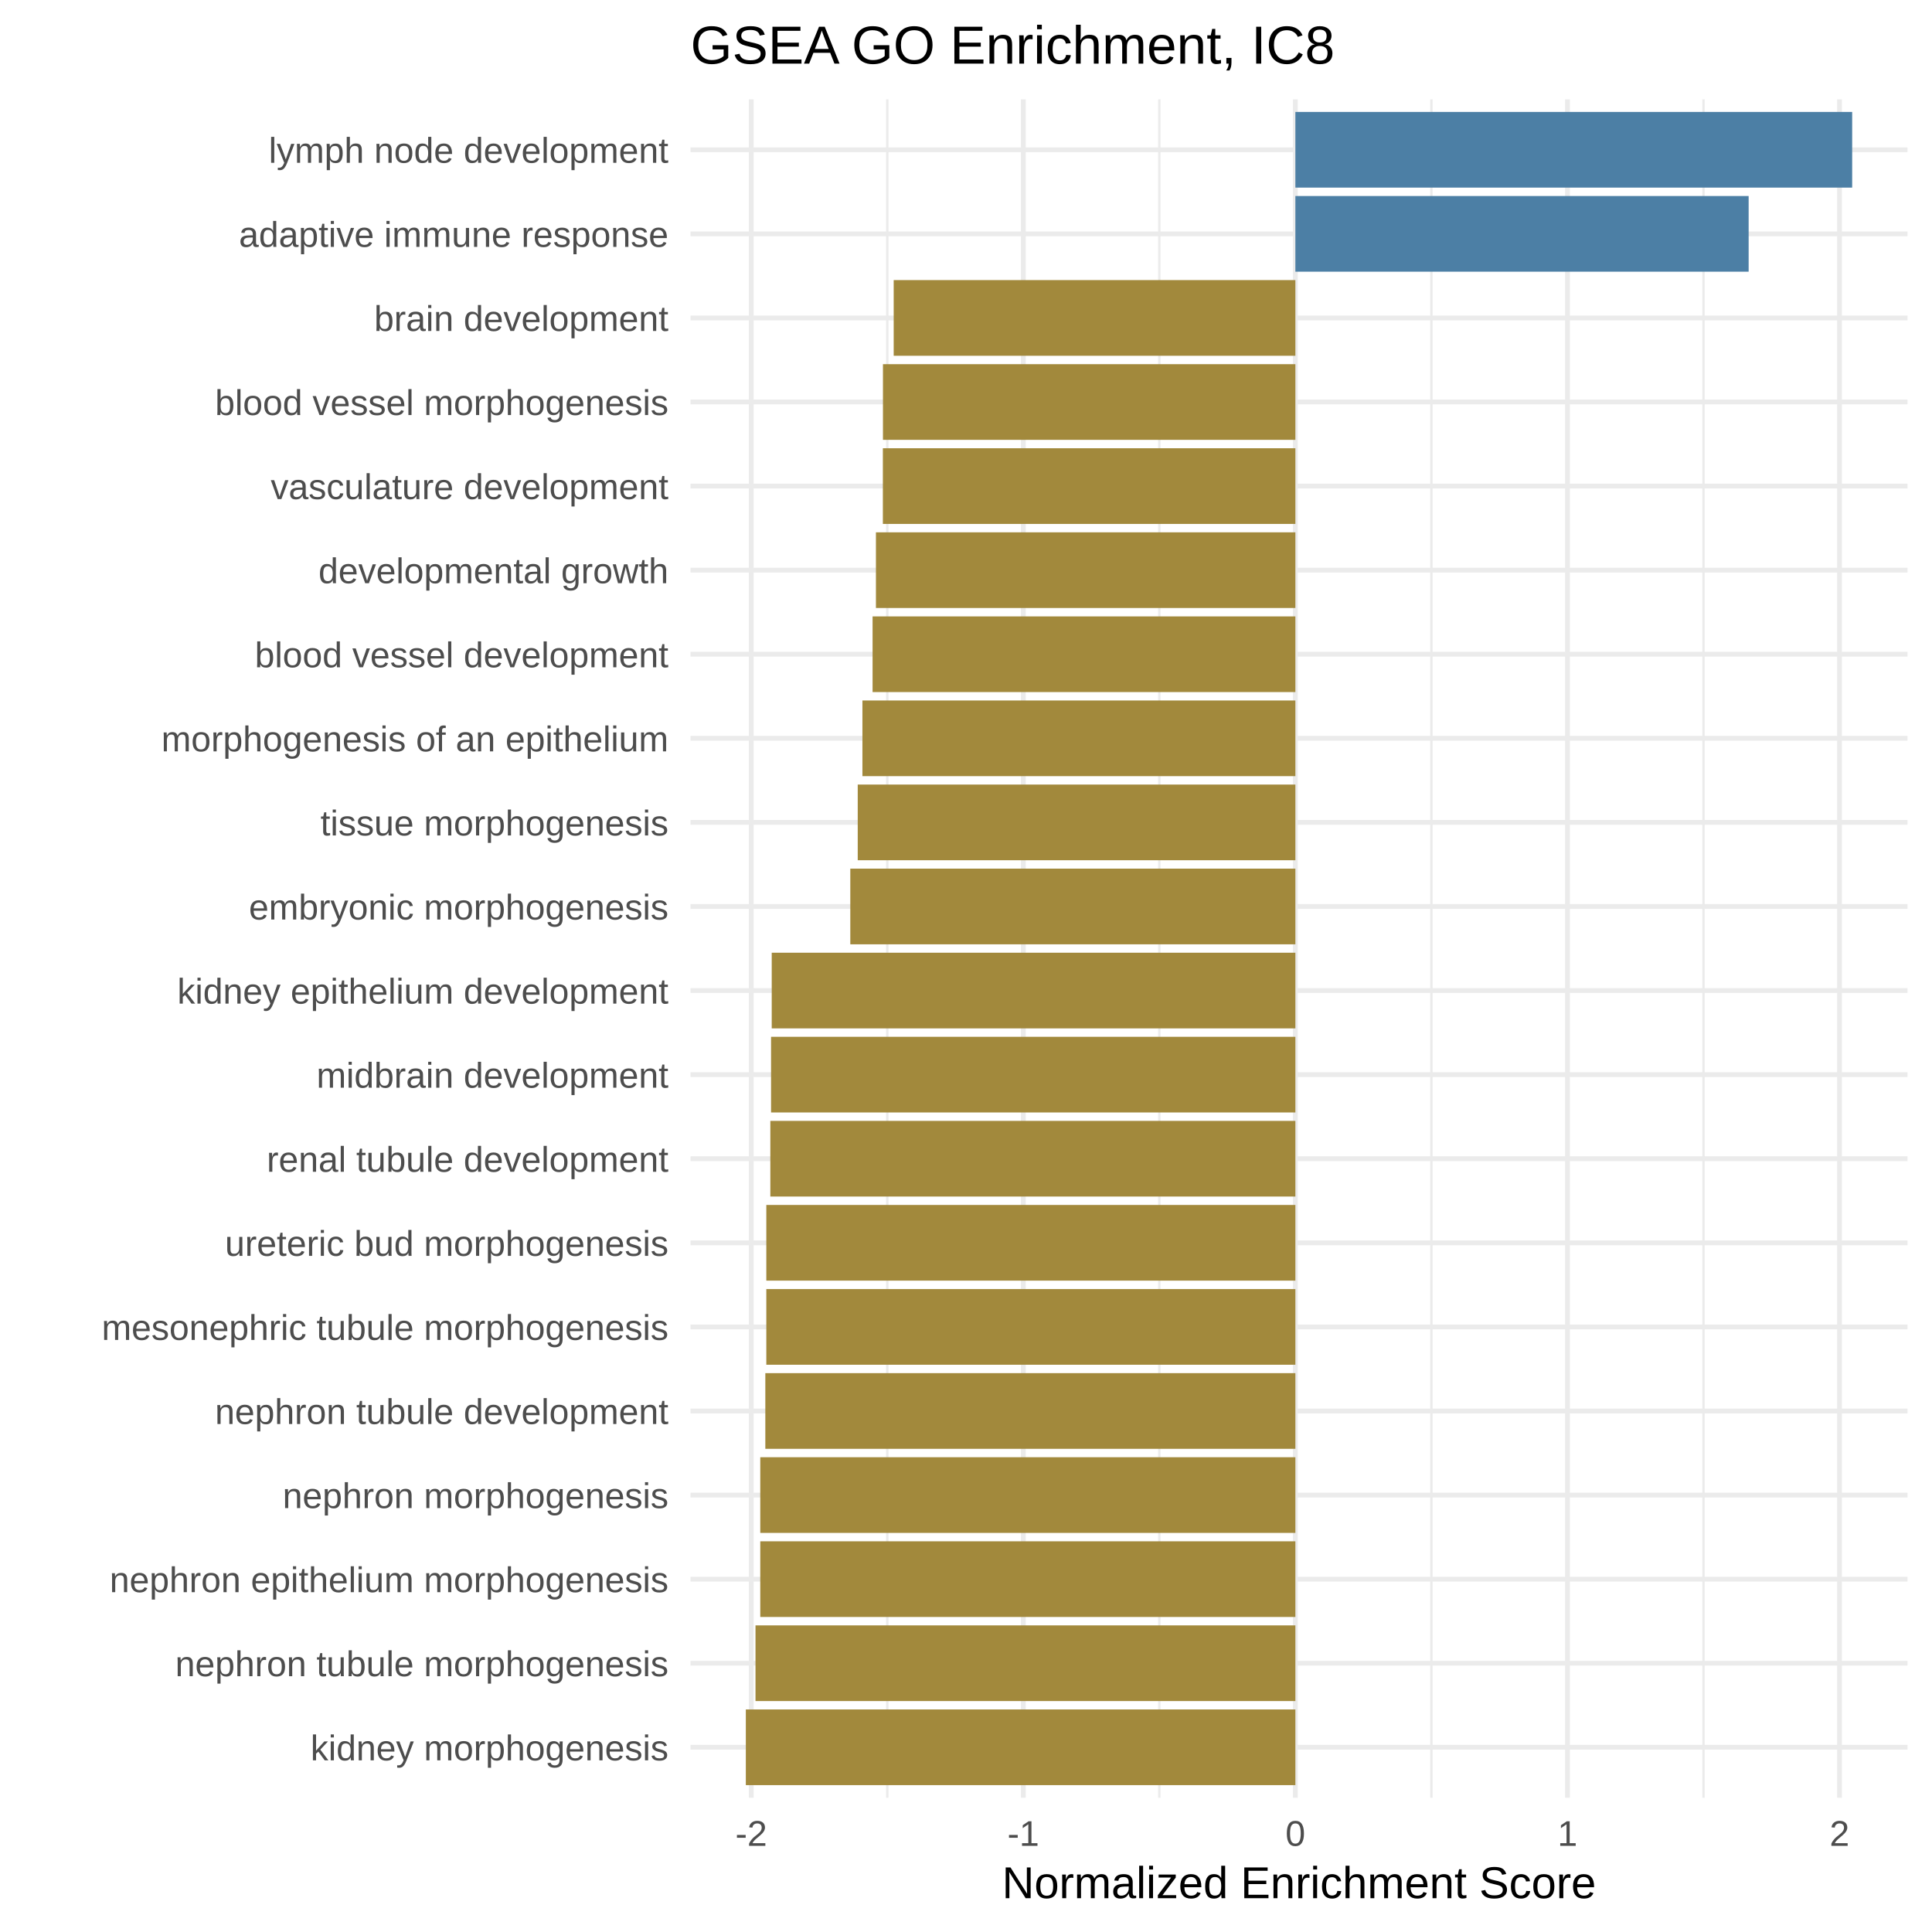
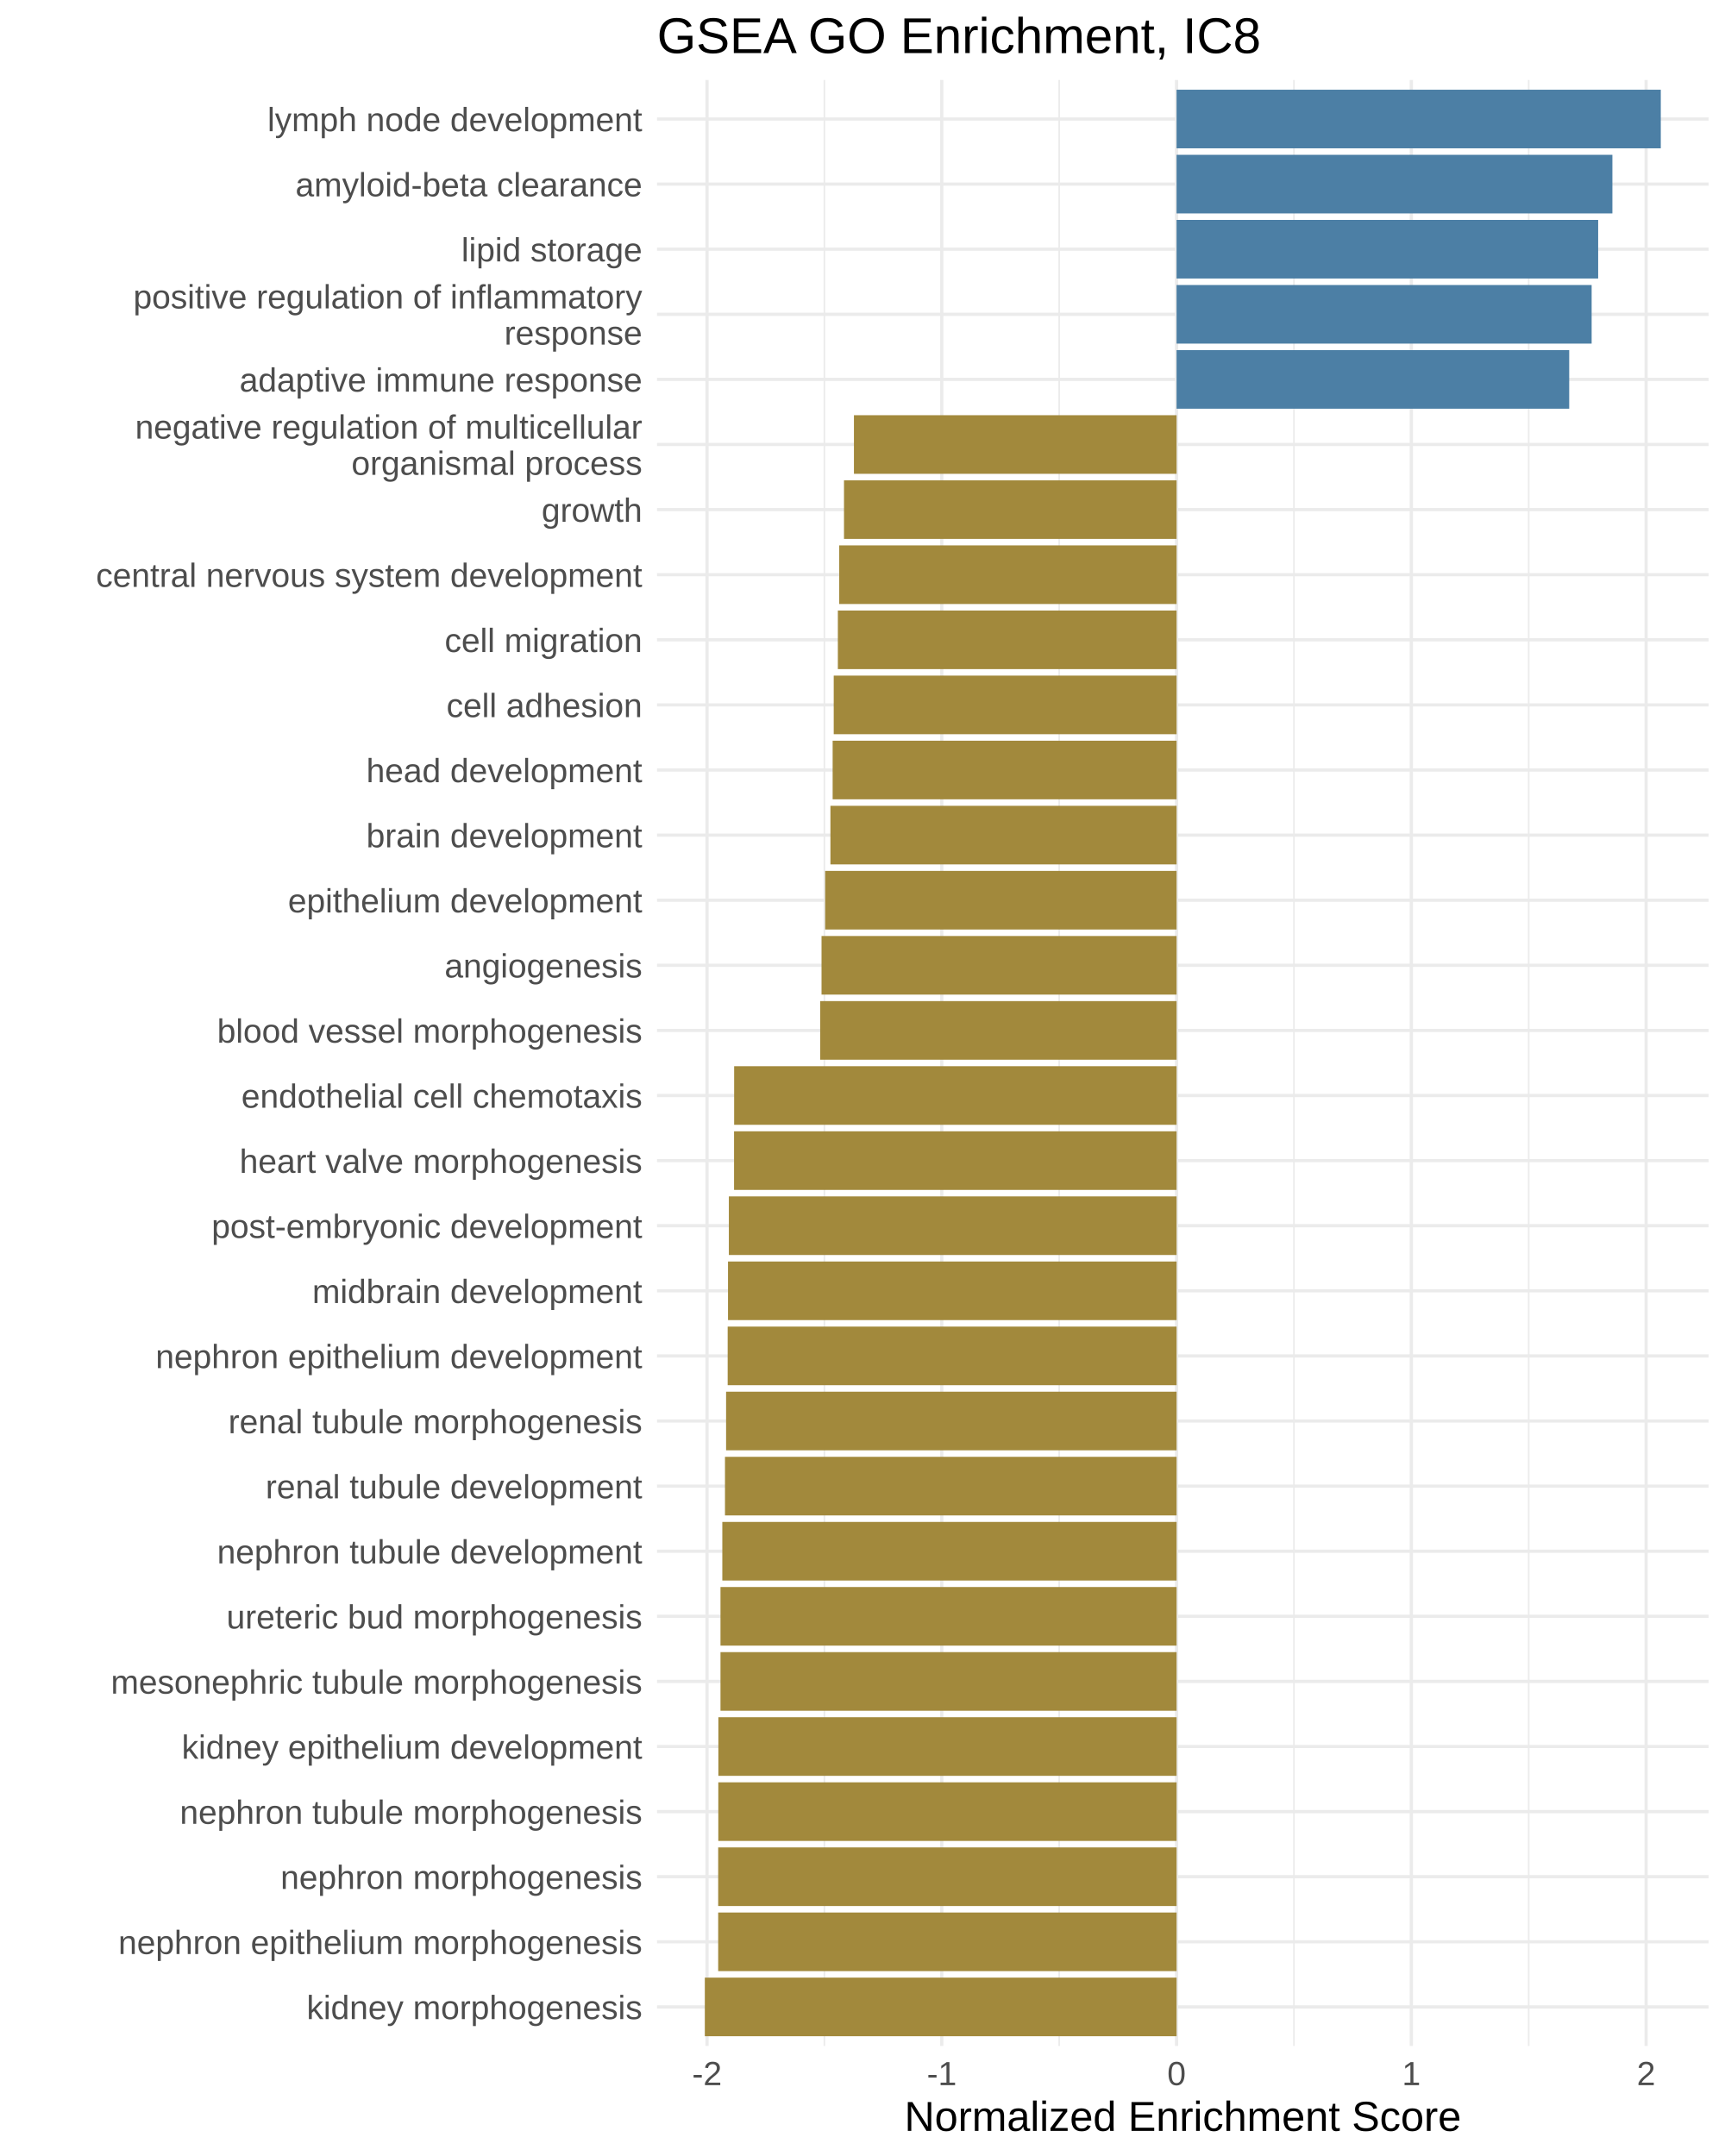
- <svg xmlns="http://www.w3.org/2000/svg" class="svglite" width="432.00pt" height="432.00pt" viewBox="0 0 432.00 432.00">
+ <svg xmlns="http://www.w3.org/2000/svg" class="svglite" width="576.00pt" height="720.00pt" viewBox="0 0 576.00 720.00">
  <defs>
    <style type="text/css">
    .svglite line, .svglite polyline, .svglite polygon, .svglite path, .svglite rect, .svglite circle {
      fill: none;
      stroke: #000000;
      stroke-linecap: round;
      stroke-linejoin: round;
      stroke-miterlimit: 10.00;
    }
    .svglite text {
      white-space: pre;
    }
  </style>
  </defs>
  <rect width="100%" height="100%" style="stroke: none; fill: none;" />
  <defs>
-     <clipPath id="cpMC4wMHw0MzIuMDB8MC4wMHw0MzIuMDA=">
-       <rect x="0.00" y="0.00" width="432.00" height="432.00" />
+     <clipPath id="cpMC4wMHw1NzYuMDB8MC4wMHw3MjAuMDA=">
+       <rect x="0.00" y="0.00" width="576.00" height="720.00" />
    </clipPath>
  </defs>
-   <g clip-path="url(#cpMC4wMHw0MzIuMDB8MC4wMHw0MzIuMDA=)">
+   <g clip-path="url(#cpMC4wMHw1NzYuMDB8MC4wMHw3MjAuMDA=)">
</g>
  <defs>
-     <clipPath id="cpMTU0LjQwfDQyNi41MnwyMi4yMXw0MDEuOTg=">
-       <rect x="154.40" y="22.21" width="272.12" height="379.77" />
+     <clipPath id="cpMjE5LjM5fDU3MC41MnwyNi43MHw2ODMuMjU=">
+       <rect x="219.39" y="26.70" width="351.13" height="656.56" />
    </clipPath>
  </defs>
-   <g clip-path="url(#cpMTU0LjQwfDQyNi41MnwyMi4yMXw0MDEuOTg=)">
-     <polyline points="198.40,401.98 198.40,22.21 " style="stroke-width: 0.53; stroke: #EBEBEB; stroke-linecap: butt;" />
-     <polyline points="259.23,401.98 259.23,22.21 " style="stroke-width: 0.53; stroke: #EBEBEB; stroke-linecap: butt;" />
-     <polyline points="320.07,401.98 320.07,22.21 " style="stroke-width: 0.53; stroke: #EBEBEB; stroke-linecap: butt;" />
-     <polyline points="380.91,401.98 380.91,22.21 " style="stroke-width: 0.53; stroke: #EBEBEB; stroke-linecap: butt;" />
-     <polyline points="154.40,390.70 426.52,390.70 " style="stroke-width: 1.07; stroke: #EBEBEB; stroke-linecap: butt;" />
-     <polyline points="154.40,371.90 426.52,371.90 " style="stroke-width: 1.07; stroke: #EBEBEB; stroke-linecap: butt;" />
-     <polyline points="154.40,353.10 426.52,353.10 " style="stroke-width: 1.07; stroke: #EBEBEB; stroke-linecap: butt;" />
-     <polyline points="154.40,334.30 426.52,334.30 " style="stroke-width: 1.07; stroke: #EBEBEB; stroke-linecap: butt;" />
-     <polyline points="154.40,315.50 426.52,315.50 " style="stroke-width: 1.07; stroke: #EBEBEB; stroke-linecap: butt;" />
-     <polyline points="154.40,296.70 426.52,296.70 " style="stroke-width: 1.07; stroke: #EBEBEB; stroke-linecap: butt;" />
-     <polyline points="154.40,277.90 426.52,277.90 " style="stroke-width: 1.07; stroke: #EBEBEB; stroke-linecap: butt;" />
-     <polyline points="154.40,259.09 426.52,259.09 " style="stroke-width: 1.07; stroke: #EBEBEB; stroke-linecap: butt;" />
-     <polyline points="154.40,240.29 426.52,240.29 " style="stroke-width: 1.07; stroke: #EBEBEB; stroke-linecap: butt;" />
-     <polyline points="154.40,221.49 426.52,221.49 " style="stroke-width: 1.07; stroke: #EBEBEB; stroke-linecap: butt;" />
-     <polyline points="154.40,202.69 426.52,202.69 " style="stroke-width: 1.07; stroke: #EBEBEB; stroke-linecap: butt;" />
-     <polyline points="154.40,183.89 426.52,183.89 " style="stroke-width: 1.07; stroke: #EBEBEB; stroke-linecap: butt;" />
-     <polyline points="154.40,165.09 426.52,165.09 " style="stroke-width: 1.07; stroke: #EBEBEB; stroke-linecap: butt;" />
-     <polyline points="154.40,146.29 426.52,146.29 " style="stroke-width: 1.07; stroke: #EBEBEB; stroke-linecap: butt;" />
-     <polyline points="154.40,127.49 426.52,127.49 " style="stroke-width: 1.07; stroke: #EBEBEB; stroke-linecap: butt;" />
-     <polyline points="154.40,108.69 426.52,108.69 " style="stroke-width: 1.07; stroke: #EBEBEB; stroke-linecap: butt;" />
-     <polyline points="154.40,89.89 426.52,89.89 " style="stroke-width: 1.07; stroke: #EBEBEB; stroke-linecap: butt;" />
-     <polyline points="154.40,71.09 426.52,71.09 " style="stroke-width: 1.07; stroke: #EBEBEB; stroke-linecap: butt;" />
-     <polyline points="154.40,52.29 426.52,52.29 " style="stroke-width: 1.07; stroke: #EBEBEB; stroke-linecap: butt;" />
-     <polyline points="154.40,33.49 426.52,33.49 " style="stroke-width: 1.07; stroke: #EBEBEB; stroke-linecap: butt;" />
-     <polyline points="167.98,401.98 167.98,22.21 " style="stroke-width: 1.07; stroke: #EBEBEB; stroke-linecap: butt;" />
-     <polyline points="228.81,401.98 228.81,22.21 " style="stroke-width: 1.07; stroke: #EBEBEB; stroke-linecap: butt;" />
-     <polyline points="289.65,401.98 289.65,22.21 " style="stroke-width: 1.07; stroke: #EBEBEB; stroke-linecap: butt;" />
-     <polyline points="350.49,401.98 350.49,22.21 " style="stroke-width: 1.07; stroke: #EBEBEB; stroke-linecap: butt;" />
-     <polyline points="411.32,401.98 411.32,22.21 " style="stroke-width: 1.07; stroke: #EBEBEB; stroke-linecap: butt;" />
-     <rect x="289.65" y="25.03" width="124.50" height="16.92" style="stroke-width: 1.07; stroke: none; stroke-linecap: butt; stroke-linejoin: miter; fill: #4C7FA5;" />
-     <rect x="289.65" y="43.83" width="101.35" height="16.92" style="stroke-width: 1.07; stroke: none; stroke-linecap: butt; stroke-linejoin: miter; fill: #4C7FA5;" />
-     <rect x="199.83" y="62.63" width="89.82" height="16.92" style="stroke-width: 1.07; stroke: none; stroke-linecap: butt; stroke-linejoin: miter; fill: #A2893C;" />
-     <rect x="197.43" y="81.43" width="92.22" height="16.92" style="stroke-width: 1.07; stroke: none; stroke-linecap: butt; stroke-linejoin: miter; fill: #A2893C;" />
-     <rect x="197.41" y="100.23" width="92.24" height="16.92" style="stroke-width: 1.07; stroke: none; stroke-linecap: butt; stroke-linejoin: miter; fill: #A2893C;" />
-     <rect x="195.86" y="119.03" width="93.79" height="16.92" style="stroke-width: 1.07; stroke: none; stroke-linecap: butt; stroke-linejoin: miter; fill: #A2893C;" />
-     <rect x="195.11" y="137.83" width="94.54" height="16.92" style="stroke-width: 1.07; stroke: none; stroke-linecap: butt; stroke-linejoin: miter; fill: #A2893C;" />
-     <rect x="192.84" y="156.63" width="96.81" height="16.92" style="stroke-width: 1.07; stroke: none; stroke-linecap: butt; stroke-linejoin: miter; fill: #A2893C;" />
-     <rect x="191.79" y="175.43" width="97.86" height="16.92" style="stroke-width: 1.07; stroke: none; stroke-linecap: butt; stroke-linejoin: miter; fill: #A2893C;" />
-     <rect x="190.13" y="194.23" width="99.52" height="16.92" style="stroke-width: 1.07; stroke: none; stroke-linecap: butt; stroke-linejoin: miter; fill: #A2893C;" />
-     <rect x="166.77" y="382.24" width="122.88" height="16.92" style="stroke-width: 1.07; stroke: none; stroke-linecap: butt; stroke-linejoin: miter; fill: #A2893C;" />
-     <rect x="168.93" y="363.44" width="120.72" height="16.92" style="stroke-width: 1.07; stroke: none; stroke-linecap: butt; stroke-linejoin: miter; fill: #A2893C;" />
-     <rect x="170.00" y="325.84" width="119.65" height="16.92" style="stroke-width: 1.07; stroke: none; stroke-linecap: butt; stroke-linejoin: miter; fill: #A2893C;" />
-     <rect x="170.00" y="344.64" width="119.65" height="16.92" style="stroke-width: 1.07; stroke: none; stroke-linecap: butt; stroke-linejoin: miter; fill: #A2893C;" />
-     <rect x="171.13" y="307.04" width="118.52" height="16.92" style="stroke-width: 1.07; stroke: none; stroke-linecap: butt; stroke-linejoin: miter; fill: #A2893C;" />
-     <rect x="171.35" y="269.43" width="118.30" height="16.92" style="stroke-width: 1.07; stroke: none; stroke-linecap: butt; stroke-linejoin: miter; fill: #A2893C;" />
-     <rect x="171.35" y="288.24" width="118.30" height="16.92" style="stroke-width: 1.07; stroke: none; stroke-linecap: butt; stroke-linejoin: miter; fill: #A2893C;" />
-     <rect x="172.25" y="250.63" width="117.40" height="16.92" style="stroke-width: 1.07; stroke: none; stroke-linecap: butt; stroke-linejoin: miter; fill: #A2893C;" />
-     <rect x="172.41" y="231.83" width="117.24" height="16.92" style="stroke-width: 1.07; stroke: none; stroke-linecap: butt; stroke-linejoin: miter; fill: #A2893C;" />
-     <rect x="172.56" y="213.03" width="117.09" height="16.92" style="stroke-width: 1.07; stroke: none; stroke-linecap: butt; stroke-linejoin: miter; fill: #A2893C;" />
+   <g clip-path="url(#cpMjE5LjM5fDU3MC41MnwyNi43MHw2ODMuMjU=)">
+     <polyline points="275.28,683.25 275.28,26.70 " style="stroke-width: 0.53; stroke: #EBEBEB; stroke-linecap: butt;" />
+     <polyline points="353.67,683.25 353.67,26.70 " style="stroke-width: 0.53; stroke: #EBEBEB; stroke-linecap: butt;" />
+     <polyline points="432.07,683.25 432.07,26.70 " style="stroke-width: 0.53; stroke: #EBEBEB; stroke-linecap: butt;" />
+     <polyline points="510.46,683.25 510.46,26.70 " style="stroke-width: 0.53; stroke: #EBEBEB; stroke-linecap: butt;" />
+     <polyline points="219.39,670.21 570.52,670.21 " style="stroke-width: 1.07; stroke: #EBEBEB; stroke-linecap: butt;" />
+     <polyline points="219.39,648.47 570.52,648.47 " style="stroke-width: 1.07; stroke: #EBEBEB; stroke-linecap: butt;" />
+     <polyline points="219.39,626.73 570.52,626.73 " style="stroke-width: 1.07; stroke: #EBEBEB; stroke-linecap: butt;" />
+     <polyline points="219.39,604.99 570.52,604.99 " style="stroke-width: 1.07; stroke: #EBEBEB; stroke-linecap: butt;" />
+     <polyline points="219.39,583.25 570.52,583.25 " style="stroke-width: 1.07; stroke: #EBEBEB; stroke-linecap: butt;" />
+     <polyline points="219.39,561.51 570.52,561.51 " style="stroke-width: 1.07; stroke: #EBEBEB; stroke-linecap: butt;" />
+     <polyline points="219.39,539.77 570.52,539.77 " style="stroke-width: 1.07; stroke: #EBEBEB; stroke-linecap: butt;" />
+     <polyline points="219.39,518.03 570.52,518.03 " style="stroke-width: 1.07; stroke: #EBEBEB; stroke-linecap: butt;" />
+     <polyline points="219.39,496.29 570.52,496.29 " style="stroke-width: 1.07; stroke: #EBEBEB; stroke-linecap: butt;" />
+     <polyline points="219.39,474.55 570.52,474.55 " style="stroke-width: 1.07; stroke: #EBEBEB; stroke-linecap: butt;" />
+     <polyline points="219.39,452.81 570.52,452.81 " style="stroke-width: 1.07; stroke: #EBEBEB; stroke-linecap: butt;" />
+     <polyline points="219.39,431.07 570.52,431.07 " style="stroke-width: 1.07; stroke: #EBEBEB; stroke-linecap: butt;" />
+     <polyline points="219.39,409.33 570.52,409.33 " style="stroke-width: 1.07; stroke: #EBEBEB; stroke-linecap: butt;" />
+     <polyline points="219.39,387.59 570.52,387.59 " style="stroke-width: 1.07; stroke: #EBEBEB; stroke-linecap: butt;" />
+     <polyline points="219.39,365.85 570.52,365.85 " style="stroke-width: 1.07; stroke: #EBEBEB; stroke-linecap: butt;" />
+     <polyline points="219.39,344.11 570.52,344.11 " style="stroke-width: 1.07; stroke: #EBEBEB; stroke-linecap: butt;" />
+     <polyline points="219.39,322.37 570.52,322.37 " style="stroke-width: 1.07; stroke: #EBEBEB; stroke-linecap: butt;" />
+     <polyline points="219.39,300.63 570.52,300.63 " style="stroke-width: 1.07; stroke: #EBEBEB; stroke-linecap: butt;" />
+     <polyline points="219.39,278.89 570.52,278.89 " style="stroke-width: 1.07; stroke: #EBEBEB; stroke-linecap: butt;" />
+     <polyline points="219.39,257.15 570.52,257.15 " style="stroke-width: 1.07; stroke: #EBEBEB; stroke-linecap: butt;" />
+     <polyline points="219.39,235.40 570.52,235.40 " style="stroke-width: 1.07; stroke: #EBEBEB; stroke-linecap: butt;" />
+     <polyline points="219.39,213.66 570.52,213.66 " style="stroke-width: 1.07; stroke: #EBEBEB; stroke-linecap: butt;" />
+     <polyline points="219.39,191.92 570.52,191.92 " style="stroke-width: 1.07; stroke: #EBEBEB; stroke-linecap: butt;" />
+     <polyline points="219.39,170.18 570.52,170.18 " style="stroke-width: 1.07; stroke: #EBEBEB; stroke-linecap: butt;" />
+     <polyline points="219.39,148.44 570.52,148.44 " style="stroke-width: 1.07; stroke: #EBEBEB; stroke-linecap: butt;" />
+     <polyline points="219.39,126.70 570.52,126.70 " style="stroke-width: 1.07; stroke: #EBEBEB; stroke-linecap: butt;" />
+     <polyline points="219.39,104.96 570.52,104.96 " style="stroke-width: 1.07; stroke: #EBEBEB; stroke-linecap: butt;" />
+     <polyline points="219.39,83.22 570.52,83.22 " style="stroke-width: 1.07; stroke: #EBEBEB; stroke-linecap: butt;" />
+     <polyline points="219.39,61.48 570.52,61.48 " style="stroke-width: 1.07; stroke: #EBEBEB; stroke-linecap: butt;" />
+     <polyline points="219.39,39.74 570.52,39.74 " style="stroke-width: 1.07; stroke: #EBEBEB; stroke-linecap: butt;" />
+     <polyline points="236.08,683.25 236.08,26.70 " style="stroke-width: 1.07; stroke: #EBEBEB; stroke-linecap: butt;" />
+     <polyline points="314.47,683.25 314.47,26.70 " style="stroke-width: 1.07; stroke: #EBEBEB; stroke-linecap: butt;" />
+     <polyline points="392.87,683.25 392.87,26.70 " style="stroke-width: 1.07; stroke: #EBEBEB; stroke-linecap: butt;" />
+     <polyline points="471.26,683.25 471.26,26.70 " style="stroke-width: 1.07; stroke: #EBEBEB; stroke-linecap: butt;" />
+     <polyline points="549.66,683.25 549.66,26.70 " style="stroke-width: 1.07; stroke: #EBEBEB; stroke-linecap: butt;" />
+     <rect x="392.87" y="29.96" width="161.69" height="19.57" style="stroke-width: 1.07; stroke: none; stroke-linecap: butt; stroke-linejoin: miter; fill: #4C7FA5;" />
+     <rect x="392.87" y="51.70" width="145.53" height="19.57" style="stroke-width: 1.07; stroke: none; stroke-linecap: butt; stroke-linejoin: miter; fill: #4C7FA5;" />
+     <rect x="392.87" y="73.44" width="140.78" height="19.57" style="stroke-width: 1.07; stroke: none; stroke-linecap: butt; stroke-linejoin: miter; fill: #4C7FA5;" />
+     <rect x="392.87" y="95.18" width="138.60" height="19.57" style="stroke-width: 1.07; stroke: none; stroke-linecap: butt; stroke-linejoin: miter; fill: #4C7FA5;" />
+     <rect x="392.87" y="116.92" width="131.11" height="19.57" style="stroke-width: 1.07; stroke: none; stroke-linecap: butt; stroke-linejoin: miter; fill: #4C7FA5;" />
+     <rect x="285.14" y="138.66" width="107.73" height="19.57" style="stroke-width: 1.07; stroke: none; stroke-linecap: butt; stroke-linejoin: miter; fill: #A2893C;" />
+     <rect x="281.82" y="160.40" width="111.05" height="19.57" style="stroke-width: 1.07; stroke: none; stroke-linecap: butt; stroke-linejoin: miter; fill: #A2893C;" />
+     <rect x="280.22" y="182.14" width="112.65" height="19.57" style="stroke-width: 1.07; stroke: none; stroke-linecap: butt; stroke-linejoin: miter; fill: #A2893C;" />
+     <rect x="279.77" y="203.88" width="113.10" height="19.57" style="stroke-width: 1.07; stroke: none; stroke-linecap: butt; stroke-linejoin: miter; fill: #A2893C;" />
+     <rect x="278.39" y="225.62" width="114.48" height="19.57" style="stroke-width: 1.07; stroke: none; stroke-linecap: butt; stroke-linejoin: miter; fill: #A2893C;" />
+     <rect x="278.03" y="247.36" width="114.84" height="19.57" style="stroke-width: 1.07; stroke: none; stroke-linecap: butt; stroke-linejoin: miter; fill: #A2893C;" />
+     <rect x="277.29" y="269.10" width="115.58" height="19.57" style="stroke-width: 1.07; stroke: none; stroke-linecap: butt; stroke-linejoin: miter; fill: #A2893C;" />
+     <rect x="275.53" y="290.84" width="117.34" height="19.57" style="stroke-width: 1.07; stroke: none; stroke-linecap: butt; stroke-linejoin: miter; fill: #A2893C;" />
+     <rect x="274.32" y="312.58" width="118.55" height="19.57" style="stroke-width: 1.07; stroke: none; stroke-linecap: butt; stroke-linejoin: miter; fill: #A2893C;" />
+     <rect x="273.87" y="334.32" width="119.00" height="19.57" style="stroke-width: 1.07; stroke: none; stroke-linecap: butt; stroke-linejoin: miter; fill: #A2893C;" />
+     <rect x="235.35" y="660.43" width="157.52" height="19.57" style="stroke-width: 1.07; stroke: none; stroke-linecap: butt; stroke-linejoin: miter; fill: #A2893C;" />
+     <rect x="239.81" y="616.95" width="153.06" height="19.57" style="stroke-width: 1.07; stroke: none; stroke-linecap: butt; stroke-linejoin: miter; fill: #A2893C;" />
+     <rect x="239.81" y="638.69" width="153.06" height="19.57" style="stroke-width: 1.07; stroke: none; stroke-linecap: butt; stroke-linejoin: miter; fill: #A2893C;" />
+     <rect x="239.85" y="595.21" width="153.02" height="19.57" style="stroke-width: 1.07; stroke: none; stroke-linecap: butt; stroke-linejoin: miter; fill: #A2893C;" />
+     <rect x="239.87" y="573.47" width="153.00" height="19.57" style="stroke-width: 1.07; stroke: none; stroke-linecap: butt; stroke-linejoin: miter; fill: #A2893C;" />
+     <rect x="240.58" y="529.99" width="152.29" height="19.57" style="stroke-width: 1.07; stroke: none; stroke-linecap: butt; stroke-linejoin: miter; fill: #A2893C;" />
+     <rect x="240.58" y="551.73" width="152.29" height="19.57" style="stroke-width: 1.07; stroke: none; stroke-linecap: butt; stroke-linejoin: miter; fill: #A2893C;" />
+     <rect x="241.19" y="508.25" width="151.68" height="19.57" style="stroke-width: 1.07; stroke: none; stroke-linecap: butt; stroke-linejoin: miter; fill: #A2893C;" />
+     <rect x="242.08" y="486.51" width="150.79" height="19.57" style="stroke-width: 1.07; stroke: none; stroke-linecap: butt; stroke-linejoin: miter; fill: #A2893C;" />
+     <rect x="242.45" y="464.76" width="150.42" height="19.57" style="stroke-width: 1.07; stroke: none; stroke-linecap: butt; stroke-linejoin: miter; fill: #A2893C;" />
+     <rect x="242.98" y="443.02" width="149.89" height="19.57" style="stroke-width: 1.07; stroke: none; stroke-linecap: butt; stroke-linejoin: miter; fill: #A2893C;" />
+     <rect x="243.09" y="421.28" width="149.78" height="19.57" style="stroke-width: 1.07; stroke: none; stroke-linecap: butt; stroke-linejoin: miter; fill: #A2893C;" />
+     <rect x="243.37" y="399.54" width="149.50" height="19.57" style="stroke-width: 1.07; stroke: none; stroke-linecap: butt; stroke-linejoin: miter; fill: #A2893C;" />
+     <rect x="245.11" y="377.80" width="147.76" height="19.57" style="stroke-width: 1.07; stroke: none; stroke-linecap: butt; stroke-linejoin: miter; fill: #A2893C;" />
+     <rect x="245.14" y="356.06" width="147.73" height="19.57" style="stroke-width: 1.07; stroke: none; stroke-linecap: butt; stroke-linejoin: miter; fill: #A2893C;" />
  </g>
-   <g clip-path="url(#cpMC4wMHw0MzIuMDB8MC4wMHw0MzIuMDA=)">
-     <text x="149.47" y="393.62" text-anchor="end" style="font-size: 8.00px;fill: #4D4D4D; font-family: &quot;Arimo&quot;;" textLength="90.77px" lengthAdjust="spacingAndGlyphs">kidney morphogenesis</text>
-     <text x="149.47" y="374.81" text-anchor="end" style="font-size: 8.00px;fill: #4D4D4D; font-family: &quot;Arimo&quot;;" textLength="125.38px" lengthAdjust="spacingAndGlyphs">nephron tubule morphogenesis</text>
-     <text x="149.47" y="356.01" text-anchor="end" style="font-size: 8.00px;fill: #4D4D4D; font-family: &quot;Arimo&quot;;" textLength="142.55px" lengthAdjust="spacingAndGlyphs">nephron epithelium morphogenesis</text>
-     <text x="149.47" y="337.21" text-anchor="end" style="font-size: 8.00px;fill: #4D4D4D; font-family: &quot;Arimo&quot;;" textLength="97.34px" lengthAdjust="spacingAndGlyphs">nephron morphogenesis</text>
-     <text x="149.47" y="318.41" text-anchor="end" style="font-size: 8.00px;fill: #4D4D4D; font-family: &quot;Arimo&quot;;" textLength="116.58px" lengthAdjust="spacingAndGlyphs">nephron tubule development</text>
-     <text x="149.47" y="299.61" text-anchor="end" style="font-size: 8.00px;fill: #4D4D4D; font-family: &quot;Arimo&quot;;" textLength="143.99px" lengthAdjust="spacingAndGlyphs">mesonephric tubule morphogenesis</text>
-     <text x="149.47" y="280.81" text-anchor="end" style="font-size: 8.00px;fill: #4D4D4D; font-family: &quot;Arimo&quot;;" textLength="112.97px" lengthAdjust="spacingAndGlyphs">ureteric bud morphogenesis</text>
-     <text x="149.47" y="262.01" text-anchor="end" style="font-size: 8.00px;fill: #4D4D4D; font-family: &quot;Arimo&quot;;" textLength="103.60px" lengthAdjust="spacingAndGlyphs">renal tubule development</text>
-     <text x="149.47" y="243.21" text-anchor="end" style="font-size: 8.00px;fill: #4D4D4D; font-family: &quot;Arimo&quot;;" textLength="90.97px" lengthAdjust="spacingAndGlyphs">midbrain development</text>
-     <text x="149.47" y="224.41" text-anchor="end" style="font-size: 8.00px;fill: #4D4D4D; font-family: &quot;Arimo&quot;;" textLength="127.18px" lengthAdjust="spacingAndGlyphs">kidney epithelium development</text>
-     <text x="149.47" y="205.61" text-anchor="end" style="font-size: 8.00px;fill: #4D4D4D; font-family: &quot;Arimo&quot;;" textLength="106.52px" lengthAdjust="spacingAndGlyphs">embryonic morphogenesis</text>
-     <text x="149.47" y="186.81" text-anchor="end" style="font-size: 8.00px;fill: #4D4D4D; font-family: &quot;Arimo&quot;;" textLength="87.81px" lengthAdjust="spacingAndGlyphs">tissue morphogenesis</text>
-     <text x="149.47" y="168.01" text-anchor="end" style="font-size: 8.00px;fill: #4D4D4D; font-family: &quot;Arimo&quot;;" textLength="129.55px" lengthAdjust="spacingAndGlyphs">morphogenesis of an epithelium</text>
-     <text x="149.47" y="149.21" text-anchor="end" style="font-size: 8.00px;fill: #4D4D4D; font-family: &quot;Arimo&quot;;" textLength="105.17px" lengthAdjust="spacingAndGlyphs">blood vessel development</text>
-     <text x="149.47" y="130.41" text-anchor="end" style="font-size: 8.00px;fill: #4D4D4D; font-family: &quot;Arimo&quot;;" textLength="90.29px" lengthAdjust="spacingAndGlyphs">developmental growth</text>
-     <text x="149.47" y="111.60" text-anchor="end" style="font-size: 8.00px;fill: #4D4D4D; font-family: &quot;Arimo&quot;;" textLength="101.97px" lengthAdjust="spacingAndGlyphs">vasculature development</text>
-     <text x="149.47" y="92.80" text-anchor="end" style="font-size: 8.00px;fill: #4D4D4D; font-family: &quot;Arimo&quot;;" textLength="113.97px" lengthAdjust="spacingAndGlyphs">blood vessel morphogenesis</text>
-     <text x="149.47" y="74.00" text-anchor="end" style="font-size: 8.00px;fill: #4D4D4D; font-family: &quot;Arimo&quot;;" textLength="75.88px" lengthAdjust="spacingAndGlyphs">brain development</text>
-     <text x="149.47" y="55.20" text-anchor="end" style="font-size: 8.00px;fill: #4D4D4D; font-family: &quot;Arimo&quot;;" textLength="109.27px" lengthAdjust="spacingAndGlyphs">adaptive immune response</text>
-     <text x="149.47" y="36.40" text-anchor="end" style="font-size: 8.00px;fill: #4D4D4D; font-family: &quot;Arimo&quot;;" textLength="102.72px" lengthAdjust="spacingAndGlyphs">lymph node development</text>
-     <text x="167.98" y="412.74" text-anchor="middle" style="font-size: 8.00px;fill: #4D4D4D; font-family: &quot;Arimo&quot;;" textLength="7.98px" lengthAdjust="spacingAndGlyphs">-2</text>
-     <text x="228.81" y="412.74" text-anchor="middle" style="font-size: 8.00px;fill: #4D4D4D; font-family: &quot;Arimo&quot;;" textLength="7.98px" lengthAdjust="spacingAndGlyphs">-1</text>
-     <text x="289.65" y="412.74" text-anchor="middle" style="font-size: 8.00px;fill: #4D4D4D; font-family: &quot;Arimo&quot;;" textLength="5.09px" lengthAdjust="spacingAndGlyphs">0</text>
-     <text x="350.49" y="412.74" text-anchor="middle" style="font-size: 8.00px;fill: #4D4D4D; font-family: &quot;Arimo&quot;;" textLength="5.09px" lengthAdjust="spacingAndGlyphs">1</text>
-     <text x="411.32" y="412.74" text-anchor="middle" style="font-size: 8.00px;fill: #4D4D4D; font-family: &quot;Arimo&quot;;" textLength="5.09px" lengthAdjust="spacingAndGlyphs">2</text>
-     <text x="290.46" y="424.44" text-anchor="middle" style="font-size: 10.00px; font-family: &quot;Arimo&quot;;" textLength="148.64px" lengthAdjust="spacingAndGlyphs">Normalized Enrichment Score</text>
-     <text x="154.40" y="14.23" style="font-size: 12.00px; font-family: &quot;Arimo&quot;;" textLength="155.35px" lengthAdjust="spacingAndGlyphs">GSEA GO Enrichment, IC8</text>
+   <g clip-path="url(#cpMC4wMHw1NzYuMDB8MC4wMHw3MjAuMDA=)">
+     <text x="214.46" y="674.29" text-anchor="end" style="font-size: 11.20px;fill: #4D4D4D; font-family: &quot;Arimo&quot;;" textLength="126.96px" lengthAdjust="spacingAndGlyphs">kidney morphogenesis</text>
+     <text x="214.46" y="652.55" text-anchor="end" style="font-size: 11.20px;fill: #4D4D4D; font-family: &quot;Arimo&quot;;" textLength="199.36px" lengthAdjust="spacingAndGlyphs">nephron epithelium morphogenesis</text>
+     <text x="214.46" y="630.81" text-anchor="end" style="font-size: 11.20px;fill: #4D4D4D; font-family: &quot;Arimo&quot;;" textLength="136.14px" lengthAdjust="spacingAndGlyphs">nephron morphogenesis</text>
+     <text x="214.46" y="609.07" text-anchor="end" style="font-size: 11.20px;fill: #4D4D4D; font-family: &quot;Arimo&quot;;" textLength="175.36px" lengthAdjust="spacingAndGlyphs">nephron tubule morphogenesis</text>
+     <text x="214.46" y="587.33" text-anchor="end" style="font-size: 11.20px;fill: #4D4D4D; font-family: &quot;Arimo&quot;;" textLength="177.88px" lengthAdjust="spacingAndGlyphs">kidney epithelium development</text>
+     <text x="214.46" y="565.59" text-anchor="end" style="font-size: 11.20px;fill: #4D4D4D; font-family: &quot;Arimo&quot;;" textLength="201.38px" lengthAdjust="spacingAndGlyphs">mesonephric tubule morphogenesis</text>
+     <text x="214.46" y="543.85" text-anchor="end" style="font-size: 11.20px;fill: #4D4D4D; font-family: &quot;Arimo&quot;;" textLength="157.98px" lengthAdjust="spacingAndGlyphs">ureteric bud morphogenesis</text>
+     <text x="214.46" y="522.11" text-anchor="end" style="font-size: 11.20px;fill: #4D4D4D; font-family: &quot;Arimo&quot;;" textLength="163.04px" lengthAdjust="spacingAndGlyphs">nephron tubule development</text>
+     <text x="214.46" y="500.37" text-anchor="end" style="font-size: 11.20px;fill: #4D4D4D; font-family: &quot;Arimo&quot;;" textLength="144.88px" lengthAdjust="spacingAndGlyphs">renal tubule development</text>
+     <text x="214.46" y="478.63" text-anchor="end" style="font-size: 11.20px;fill: #4D4D4D; font-family: &quot;Arimo&quot;;" textLength="157.19px" lengthAdjust="spacingAndGlyphs">renal tubule morphogenesis</text>
+     <text x="214.46" y="456.89" text-anchor="end" style="font-size: 11.20px;fill: #4D4D4D; font-family: &quot;Arimo&quot;;" textLength="187.05px" lengthAdjust="spacingAndGlyphs">nephron epithelium development</text>
+     <text x="214.46" y="435.15" text-anchor="end" style="font-size: 11.20px;fill: #4D4D4D; font-family: &quot;Arimo&quot;;" textLength="127.23px" lengthAdjust="spacingAndGlyphs">midbrain development</text>
+     <text x="214.46" y="413.41" text-anchor="end" style="font-size: 11.20px;fill: #4D4D4D; font-family: &quot;Arimo&quot;;" textLength="164.87px" lengthAdjust="spacingAndGlyphs">post-embryonic development</text>
+     <text x="214.46" y="391.67" text-anchor="end" style="font-size: 11.20px;fill: #4D4D4D; font-family: &quot;Arimo&quot;;" textLength="153.14px" lengthAdjust="spacingAndGlyphs">heart valve morphogenesis</text>
+     <text x="214.46" y="369.93" text-anchor="end" style="font-size: 11.20px;fill: #4D4D4D; font-family: &quot;Arimo&quot;;" textLength="153.51px" lengthAdjust="spacingAndGlyphs">endothelial cell chemotaxis</text>
+     <text x="214.46" y="348.19" text-anchor="end" style="font-size: 11.20px;fill: #4D4D4D; font-family: &quot;Arimo&quot;;" textLength="159.40px" lengthAdjust="spacingAndGlyphs">blood vessel morphogenesis</text>
+     <text x="214.46" y="326.44" text-anchor="end" style="font-size: 11.20px;fill: #4D4D4D; font-family: &quot;Arimo&quot;;" textLength="73.74px" lengthAdjust="spacingAndGlyphs">angiogenesis</text>
+     <text x="214.46" y="304.70" text-anchor="end" style="font-size: 11.20px;fill: #4D4D4D; font-family: &quot;Arimo&quot;;" textLength="137.03px" lengthAdjust="spacingAndGlyphs">epithelium development</text>
+     <text x="214.46" y="282.96" text-anchor="end" style="font-size: 11.20px;fill: #4D4D4D; font-family: &quot;Arimo&quot;;" textLength="106.12px" lengthAdjust="spacingAndGlyphs">brain development</text>
+     <text x="214.46" y="261.22" text-anchor="end" style="font-size: 11.20px;fill: #4D4D4D; font-family: &quot;Arimo&quot;;" textLength="105.29px" lengthAdjust="spacingAndGlyphs">head development</text>
+     <text x="214.46" y="239.48" text-anchor="end" style="font-size: 11.20px;fill: #4D4D4D; font-family: &quot;Arimo&quot;;" textLength="73.62px" lengthAdjust="spacingAndGlyphs">cell adhesion</text>
+     <text x="214.46" y="217.74" text-anchor="end" style="font-size: 11.20px;fill: #4D4D4D; font-family: &quot;Arimo&quot;;" textLength="76.81px" lengthAdjust="spacingAndGlyphs">cell migration</text>
+     <text x="214.46" y="196.00" text-anchor="end" style="font-size: 11.20px;fill: #4D4D4D; font-family: &quot;Arimo&quot;;" textLength="208.98px" lengthAdjust="spacingAndGlyphs">central nervous system development</text>
+     <text x="214.46" y="174.26" text-anchor="end" style="font-size: 11.20px;fill: #4D4D4D; font-family: &quot;Arimo&quot;;" textLength="38.93px" lengthAdjust="spacingAndGlyphs">growth</text>
+     <text x="214.46" y="146.47" text-anchor="end" style="font-size: 11.20px;fill: #4D4D4D; font-family: &quot;Arimo&quot;;" textLength="196.73px" lengthAdjust="spacingAndGlyphs">negative regulation of multicellular</text>
+     <text x="214.46" y="158.57" text-anchor="end" style="font-size: 11.20px;fill: #4D4D4D; font-family: &quot;Arimo&quot;;" textLength="108.66px" lengthAdjust="spacingAndGlyphs">organismal process</text>
+     <text x="214.46" y="130.78" text-anchor="end" style="font-size: 11.20px;fill: #4D4D4D; font-family: &quot;Arimo&quot;;" textLength="152.83px" lengthAdjust="spacingAndGlyphs">adaptive immune response</text>
+     <text x="214.46" y="102.99" text-anchor="end" style="font-size: 11.20px;fill: #4D4D4D; font-family: &quot;Arimo&quot;;" textLength="197.40px" lengthAdjust="spacingAndGlyphs">positive regulation of inflammatory</text>
+     <text x="214.46" y="115.09" text-anchor="end" style="font-size: 11.20px;fill: #4D4D4D; font-family: &quot;Arimo&quot;;" textLength="50.82px" lengthAdjust="spacingAndGlyphs">response</text>
+     <text x="214.46" y="87.30" text-anchor="end" style="font-size: 11.20px;fill: #4D4D4D; font-family: &quot;Arimo&quot;;" textLength="69.59px" lengthAdjust="spacingAndGlyphs">lipid storage</text>
+     <text x="214.46" y="65.56" text-anchor="end" style="font-size: 11.20px;fill: #4D4D4D; font-family: &quot;Arimo&quot;;" textLength="131.94px" lengthAdjust="spacingAndGlyphs">amyloid-beta clearance</text>
+     <text x="214.46" y="43.82" text-anchor="end" style="font-size: 11.20px;fill: #4D4D4D; font-family: &quot;Arimo&quot;;" textLength="143.67px" lengthAdjust="spacingAndGlyphs">lymph node development</text>
+     <text x="236.08" y="696.34" text-anchor="middle" style="font-size: 11.20px;fill: #4D4D4D; font-family: &quot;Arimo&quot;;" textLength="11.16px" lengthAdjust="spacingAndGlyphs">-2</text>
+     <text x="314.47" y="696.34" text-anchor="middle" style="font-size: 11.20px;fill: #4D4D4D; font-family: &quot;Arimo&quot;;" textLength="11.16px" lengthAdjust="spacingAndGlyphs">-1</text>
+     <text x="392.87" y="696.34" text-anchor="middle" style="font-size: 11.20px;fill: #4D4D4D; font-family: &quot;Arimo&quot;;" textLength="7.12px" lengthAdjust="spacingAndGlyphs">0</text>
+     <text x="471.26" y="696.34" text-anchor="middle" style="font-size: 11.20px;fill: #4D4D4D; font-family: &quot;Arimo&quot;;" textLength="7.12px" lengthAdjust="spacingAndGlyphs">1</text>
+     <text x="549.66" y="696.34" text-anchor="middle" style="font-size: 11.20px;fill: #4D4D4D; font-family: &quot;Arimo&quot;;" textLength="7.12px" lengthAdjust="spacingAndGlyphs">2</text>
+     <text x="394.96" y="711.61" text-anchor="middle" style="font-size: 14.00px; font-family: &quot;Arimo&quot;;" textLength="207.99px" lengthAdjust="spacingAndGlyphs">Normalized Enrichment Score</text>
+     <text x="219.39" y="17.73" style="font-size: 16.80px; font-family: &quot;Arimo&quot;;" textLength="217.41px" lengthAdjust="spacingAndGlyphs">GSEA GO Enrichment, IC8</text>
  </g>
</svg>
